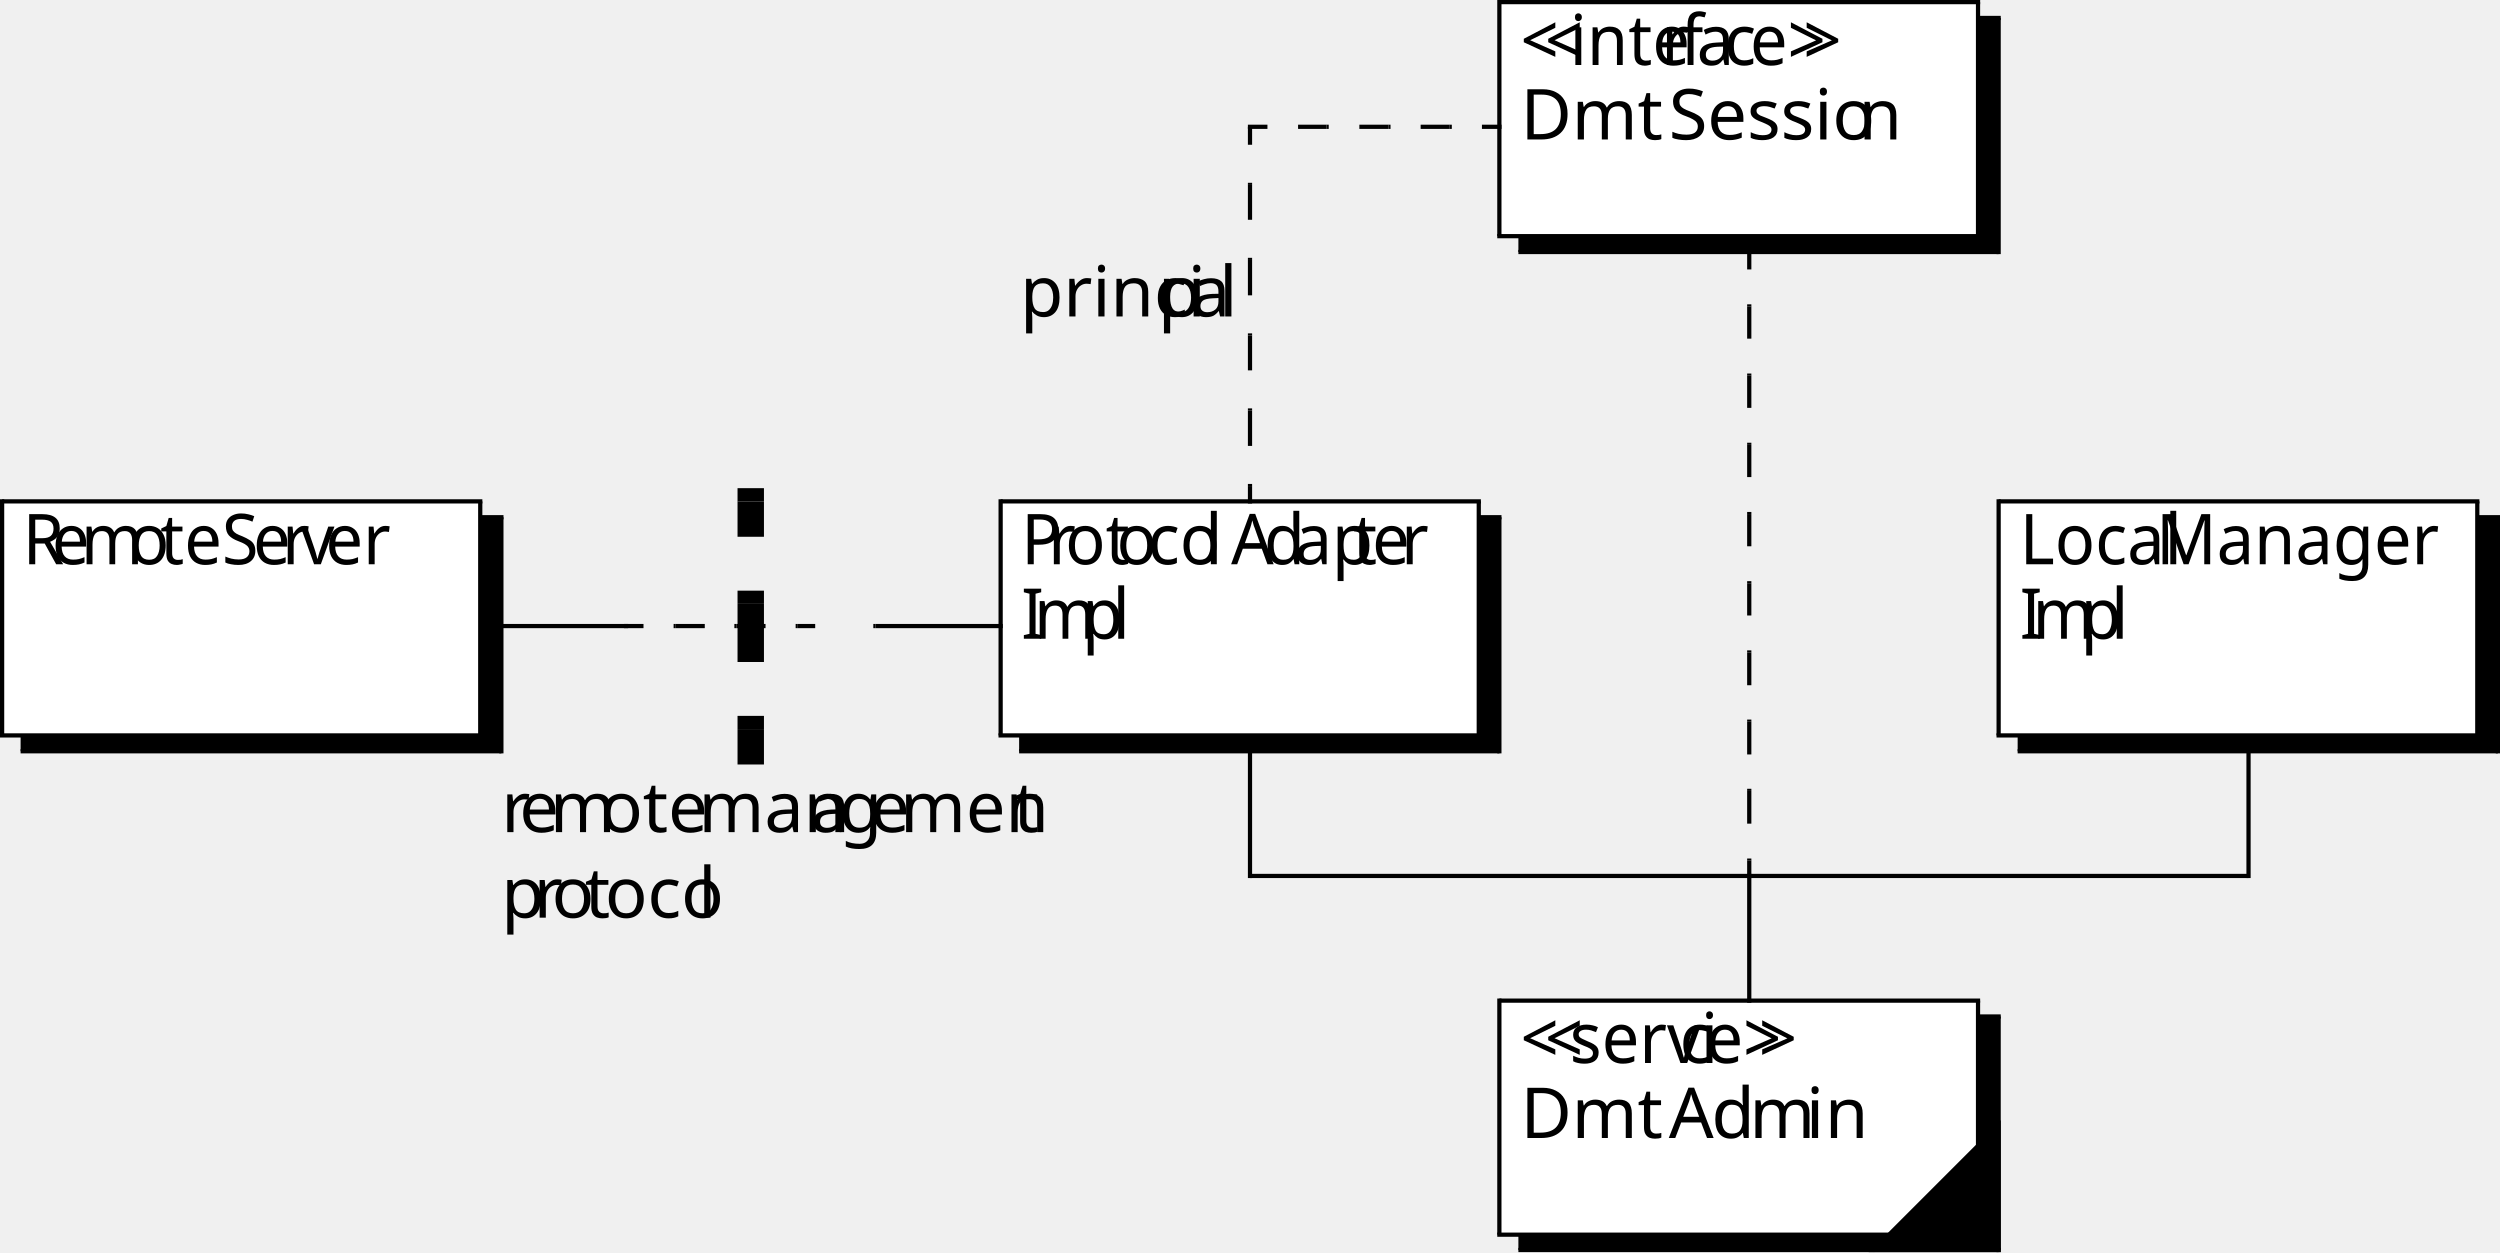
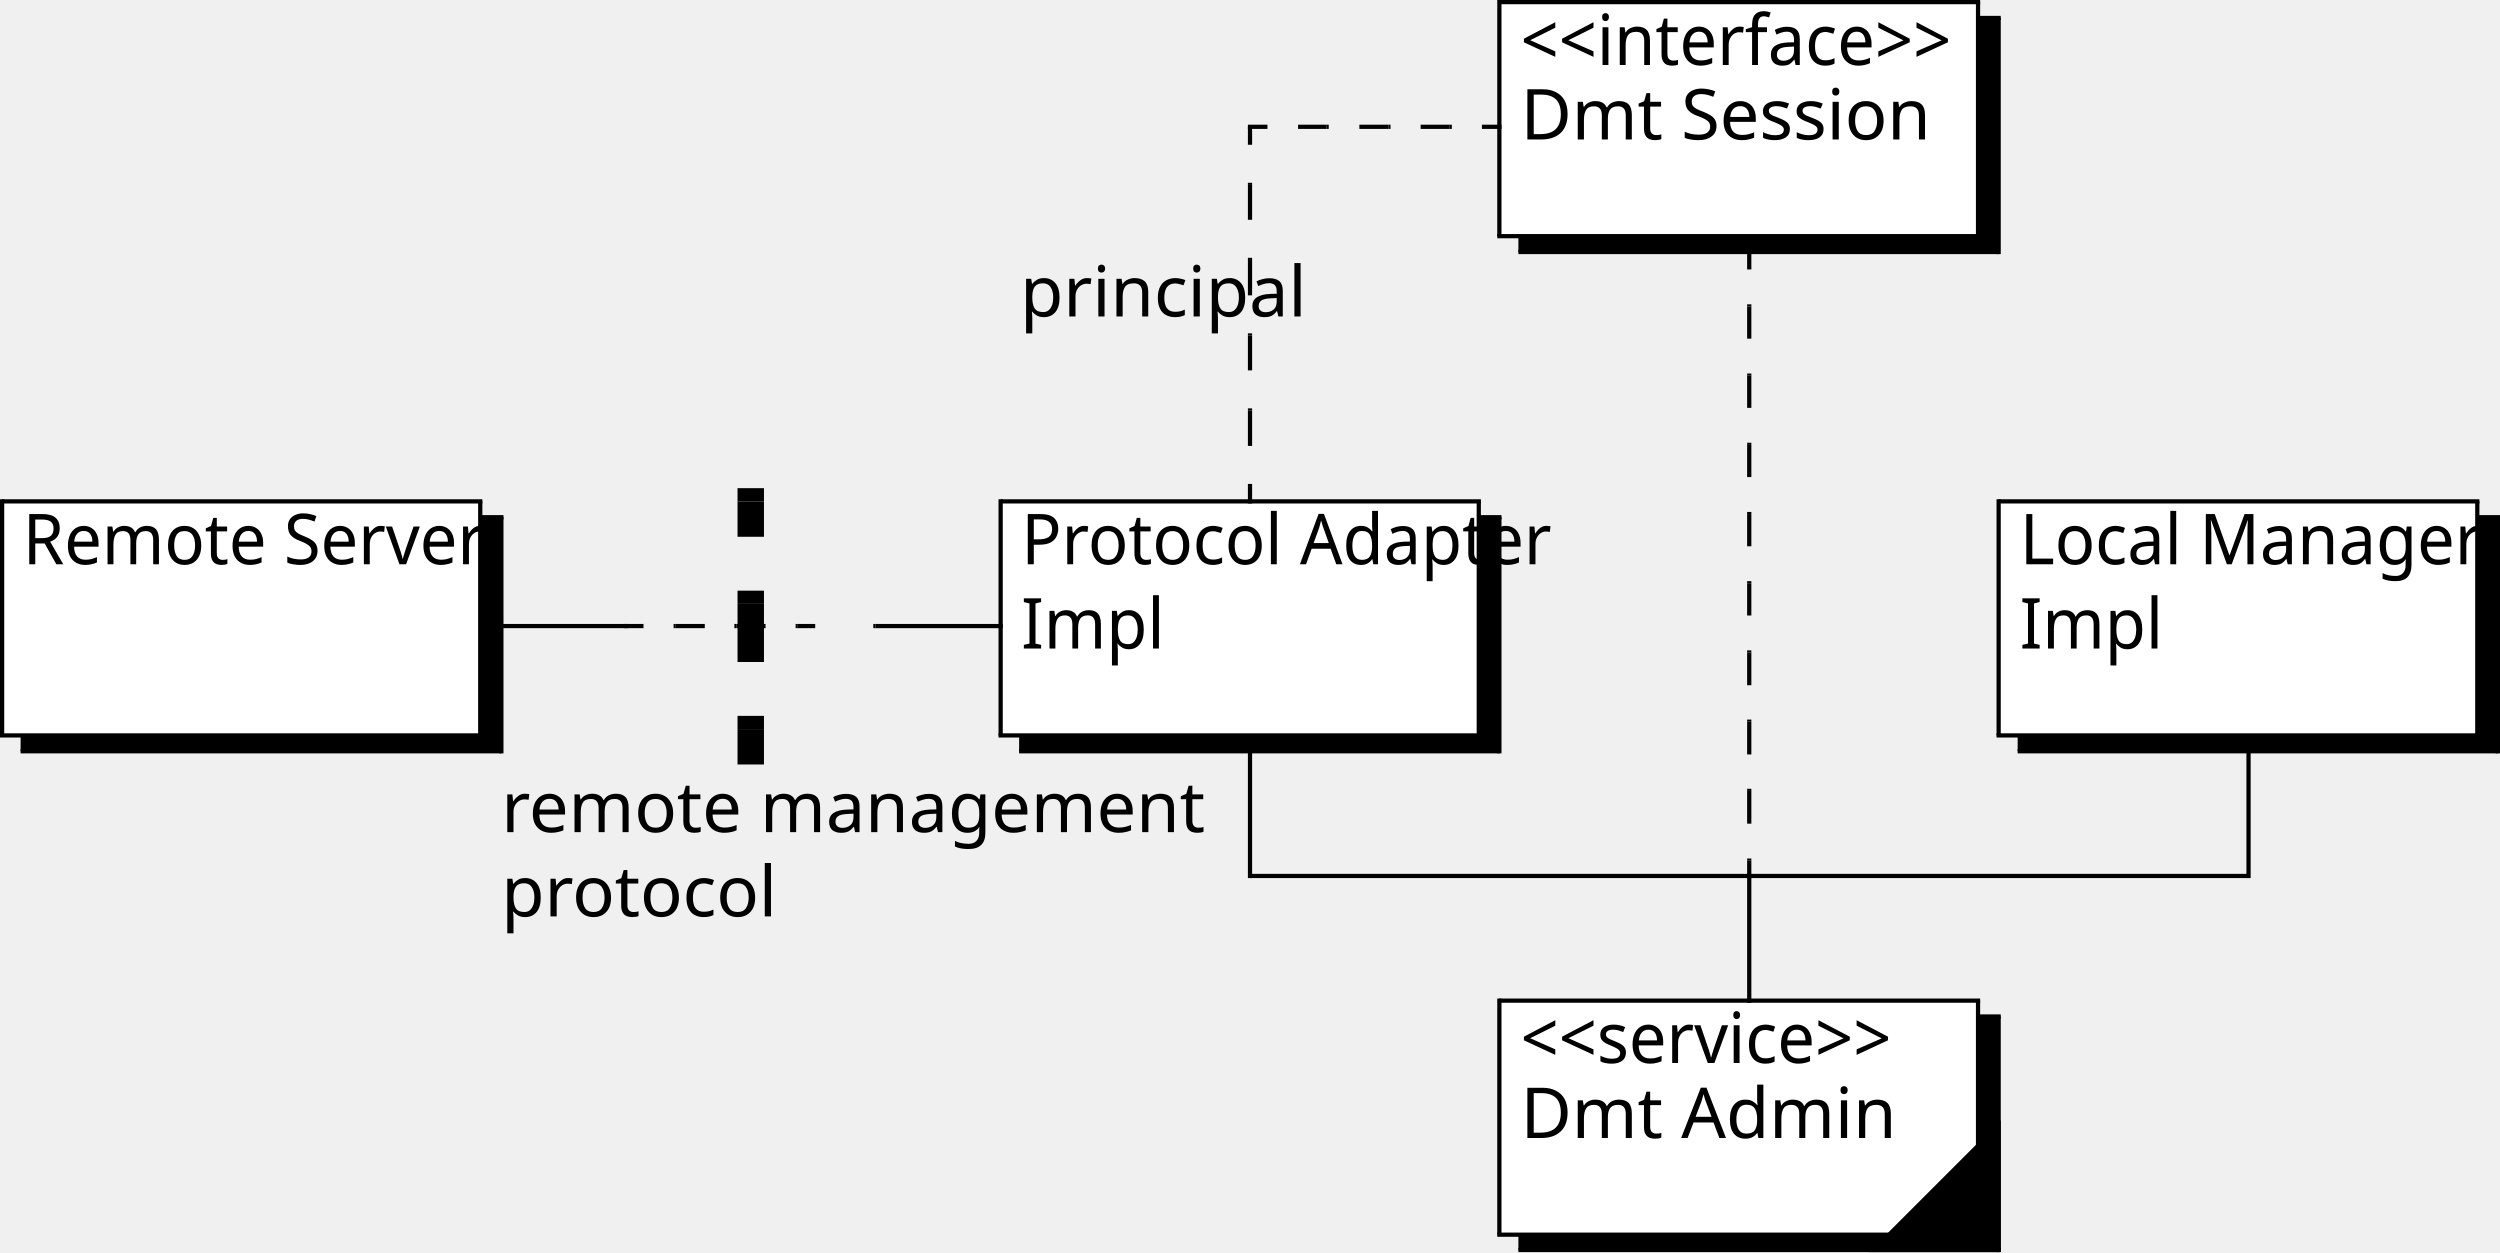
- <svg xmlns="http://www.w3.org/2000/svg" version="1.1" id="Layer_1" x="0px" y="0px" width="283.919px" height="142.2px" viewBox="0 0 283.919 142.2" style="enable-background:new 0 0 283.919 142.2;" xml:space="preserve">
+ <svg xmlns="http://www.w3.org/2000/svg" version="1.1" id="Layer_1" x="0px" y="0px" width="283.918px" height="142.2px" viewBox="0 0 283.918 142.2" enable-background="new 0 0 283.918 142.2" xml:space="preserve">
  <rect x="172.68" y="115.44" width="54.3" height="26.52" />
  <rect x="172.68" y="115.2" width="54.54" height="0.48" />
-   <rect x="226.74" y="115.44" width="0.48" height="26.76" />
-   <rect x="172.44" y="141.72" width="54.54" height="0.48" />
+   <rect x="226.741" y="115.44" width="0.479" height="26.76" />
+   <rect x="172.44" y="141.719" width="54.54" height="0.48" />
  <rect x="172.44" y="115.2" width="0.479" height="26.76" />
-   <rect x="170.28" y="113.641" style="fill:#FFFFFF;" width="54.36" height="26.579" />
+   <rect x="170.28" y="113.641" fill="#FFFFFF" width="54.36" height="26.578" />
  <rect x="170.28" y="113.4" width="54.6" height="0.479" />
-   <rect x="224.4" y="113.641" width="0.479" height="26.819" />
-   <rect x="170.04" y="139.98" width="54.601" height="0.479" />
+   <rect x="224.4" y="113.641" width="0.479" height="26.818" />
+   <rect x="170.04" y="139.98" width="54.602" height="0.479" />
  <rect x="170.04" y="113.4" width="0.48" height="26.819" />
-   <text transform="matrix(1 0 0 1.0522 172.6802 120.7197)">
-     <tspan x="0" y="0" style="font-family:'ProductusOSGiBookc'; font-size:7.584;">&lt;</tspan>
-     <tspan x="2.775" y="0" style="font-family:'ProductusOSGiBookc'; font-size:7.584;">&lt;</tspan>
-     <tspan x="5.589" y="0" style="font-family:'ProductusOSGiBookc'; font-size:7.584;">servi</tspan>
-     <tspan x="18.072" y="0" style="font-family:'ProductusOSGiBookc'; font-size:7.584;">c</tspan>
-     <tspan x="21.008" y="0" style="font-family:'ProductusOSGiBookc'; font-size:7.584;">e&gt;</tspan>
-     <tspan x="27.074" y="0" style="font-family:'ProductusOSGiBookc'; font-size:7.584;">&gt;</tspan>
-   </text>
-   <text transform="matrix(1 0 0 1 172.6802 129.2402)">
-     <tspan x="0" y="0" style="font-family:'ProductusSemibold'; font-size:7.98;">Dmt</tspan>
-     <tspan x="14.858" y="0" style="font-family:'ProductusSemibold'; font-size:7.98;"> </tspan>
-     <tspan x="16.838" y="0" style="font-family:'ProductusSemibold'; font-size:7.98;">A</tspan>
-     <tspan x="21.689" y="0" style="font-family:'ProductusSemibold'; font-size:7.98;">d</tspan>
-     <tspan x="26.007" y="0" style="font-family:'ProductusSemibold'; font-size:7.98;">m</tspan>
-     <tspan x="32.422" y="0" style="font-family:'ProductusSemibold'; font-size:7.98;">i</tspan>
-     <tspan x="34.577" y="0" style="font-family:'ProductusSemibold'; font-size:7.98;">n</tspan>
-   </text>
+   <text transform="matrix(0.9504 0 0 1 172.6802 120.7202)" font-family="'ProductusOSGiBookc'" font-size="7.98">&lt;&lt;service&gt;&gt;</text>
+   <text transform="matrix(1 0 0 1 172.6802 129.2407)" font-family="'ProductusSemibold'" font-size="7.98">Dmt Admin</text>
  <rect x="115.98" y="58.74" width="54.3" height="26.58" />
  <rect x="115.98" y="58.5" width="54.54" height="0.48" />
  <rect x="170.04" y="58.74" width="0.48" height="26.82" />
-   <rect x="115.74" y="85.08" width="54.54" height="0.48" />
+   <rect x="115.74" y="85.081" width="54.54" height="0.479" />
  <rect x="115.74" y="58.5" width="0.48" height="26.82" />
-   <rect x="113.64" y="56.94" style="fill:#FFFFFF;" width="54.3" height="26.58" />
+   <rect x="113.64" y="56.94" fill="#FFFFFF" width="54.3" height="26.58" />
  <rect x="113.64" y="56.7" width="54.541" height="0.48" />
-   <rect x="167.7" y="56.94" width="0.48" height="26.819" />
+   <rect x="167.7" y="56.94" width="0.48" height="26.818" />
  <rect x="113.4" y="83.28" width="54.54" height="0.479" />
  <rect x="113.4" y="56.7" width="0.48" height="26.82" />
-   <text transform="matrix(1 0 0 1.0522 115.98 64.0801)">
-     <tspan x="0" y="0" style="font-family:'ProductusOSGiBookc'; font-size:7.584;">P</tspan>
-     <tspan x="3.064" y="0" style="font-family:'ProductusOSGiBookc'; font-size:7.584;">r</tspan>
-     <tspan x="4.99" y="0" style="font-family:'ProductusOSGiBookc'; font-size:7.584;">ot</tspan>
-     <tspan x="10.822" y="0" style="font-family:'ProductusOSGiBookc'; font-size:7.584;">o</tspan>
-     <tspan x="14.364" y="0" style="font-family:'ProductusOSGiBookc'; font-size:7.584;">co</tspan>
-     <tspan x="20.894" y="0" style="font-family:'ProductusOSGiBookc'; font-size:7.584;">l </tspan>
-     <tspan x="23.836" y="0" style="font-family:'ProductusOSGiBookc'; font-size:7.584;">A</tspan>
-     <tspan x="27.56" y="0" style="font-family:'ProductusOSGiBookc'; font-size:7.584;">d</tspan>
-     <tspan x="31.041" y="0" style="font-family:'ProductusOSGiBookc'; font-size:7.584;">ap</tspan>
-     <tspan x="37.685" y="0" style="font-family:'ProductusOSGiBookc'; font-size:7.584;">t</tspan>
-     <tspan x="39.846" y="0" style="font-family:'ProductusOSGiBookc'; font-size:7.584;">e</tspan>
-     <tspan x="43.146" y="0" style="font-family:'ProductusOSGiBookc'; font-size:7.584;">r</tspan>
-     <tspan x="45.276" y="0" style="font-family:'ProductusOSGiBookc'; font-size:7.584;"> </tspan>
+   <text transform="matrix(0.9504 0 0 1 115.98 64.0806)" enable-background="new    ">
+     <tspan x="0" y="0" font-family="'ProductusOSGiBookc'" font-size="7.98">Protocol Adapter</tspan>
+     <tspan x="0" y="9.576" font-family="'ProductusOSGiBookc'" font-size="7.98">Impl</tspan>
  </text>
-   <text transform="matrix(1 0 0 1.0522 115.98 72.54)">
-     <tspan x="0" y="0" style="font-family:'ProductusOSGiBookc'; font-size:7.584;">I</tspan>
-     <tspan x="1.456" y="0" style="font-family:'ProductusOSGiBookc'; font-size:7.584;">m</tspan>
-     <tspan x="6.909" y="0" style="font-family:'ProductusOSGiBookc'; font-size:7.584;">p</tspan>
-     <tspan x="10.375" y="0" style="font-family:'ProductusOSGiBookc'; font-size:7.584;">l</tspan>
+   <text transform="matrix(1 0 0 1 56.9399 94.5005)" enable-background="new    ">
+     <tspan x="0" y="0" font-family="'ProductusOSGiBookc'" font-size="7.98">remote management</tspan>
+     <tspan x="0" y="9.576" font-family="'ProductusOSGiBookc'" font-size="7.98">protocol</tspan>
  </text>
-   <text transform="matrix(1 0 0 1 56.9399 94.5)">
-     <tspan x="0" y="0" style="font-family:'ProductusOSGiBookc'; font-size:7.98;">r</tspan>
-     <tspan x="2.043" y="0" style="font-family:'ProductusOSGiBookc'; font-size:7.98;">e</tspan>
-     <tspan x="5.522" y="0" style="font-family:'ProductusOSGiBookc'; font-size:7.98;">m</tspan>
-     <tspan x="11.228" y="0" style="font-family:'ProductusOSGiBookc'; font-size:7.98;">ote</tspan>
-     <tspan x="20.835" y="0" style="font-family:'ProductusOSGiBookc'; font-size:7.98;"> </tspan>
-     <tspan x="22.399" y="0" style="font-family:'ProductusOSGiBookc'; font-size:7.98;">man</tspan>
-     <tspan x="35.096" y="0" style="font-family:'ProductusOSGiBookc'; font-size:7.98;">a</tspan>
-     <tspan x="38.335" y="0" style="font-family:'ProductusOSGiBookc'; font-size:7.98;">g</tspan>
-     <tspan x="41.871" y="0" style="font-family:'ProductusOSGiBookc'; font-size:7.98;">e</tspan>
-     <tspan x="45.294" y="0" style="font-family:'ProductusOSGiBookc'; font-size:7.98;">men</tspan>
-     <tspan x="58.181" y="0" style="font-family:'ProductusOSGiBookc'; font-size:7.98;">t</tspan>
-   </text>
-   <polyline style="fill-rule:evenodd;clip-rule:evenodd;" points="226.98,127.8 212.82,141.96 226.98,141.96 " />
-   <polyline points="227.16,127.98 213,142.141 212.82,142.2 212.22,142.2 226.8,127.62 " />
-   <rect x="212.82" y="141.72" width="14.4" height="0.48" />
-   <polyline points="226.74,141.96 226.74,127.8 226.8,127.62 227.22,127.2 227.22,141.96 " />
+   <polyline points="226.98,127.799 212.82,141.959 226.98,141.959 " />
+   <polyline points="227.161,127.98 213,142.141 212.82,142.2 212.22,142.2 226.799,127.62 " />
+   <rect x="212.82" y="141.719" width="14.4" height="0.48" />
+   <polyline points="226.741,141.959 226.741,127.799 226.799,127.62 227.22,127.2 227.22,141.959 " />
  <rect x="172.68" y="2.04" width="54.3" height="26.58" />
  <rect x="172.68" y="1.8" width="54.54" height="0.48" />
-   <rect x="226.74" y="2.04" width="0.48" height="26.82" />
+   <rect x="226.741" y="2.04" width="0.479" height="26.82" />
  <rect x="172.44" y="28.38" width="54.54" height="0.48" />
  <rect x="172.44" y="1.8" width="0.479" height="26.82" />
-   <rect x="170.28" y="0.24" style="fill:#FFFFFF;" width="54.36" height="26.58" />
+   <rect x="170.28" y="0.24" fill="#FFFFFF" width="54.36" height="26.58" />
  <rect x="170.28" width="54.6" height="0.48" />
  <rect x="224.4" y="0.24" width="0.479" height="26.82" />
-   <rect x="170.04" y="26.58" width="54.601" height="0.48" />
+   <rect x="170.04" y="26.58" width="54.602" height="0.48" />
  <rect x="170.04" width="0.48" height="26.82" />
-   <text transform="matrix(1 0 0 1.0522 172.6802 7.3799)">
-     <tspan x="0" y="0" style="font-family:'ProductusOSGiBookc'; font-size:7.584;">&lt;</tspan>
-     <tspan x="2.775" y="0" style="font-family:'ProductusOSGiBookc'; font-size:7.584;">&lt;</tspan>
-     <tspan x="5.589" y="0" style="font-family:'ProductusOSGiBookc'; font-size:7.584;">inte</tspan>
-     <tspan x="15.994" y="0" style="font-family:'ProductusOSGiBookc'; font-size:7.584;">r</tspan>
-     <tspan x="18.148" y="0" style="font-family:'ProductusOSGiBookc'; font-size:7.584;">f</tspan>
-     <tspan x="20.014" y="0" style="font-family:'ProductusOSGiBookc'; font-size:7.584;">a</tspan>
-     <tspan x="23.123" y="0" style="font-family:'ProductusOSGiBookc'; font-size:7.584;">c</tspan>
-     <tspan x="26.059" y="0" style="font-family:'ProductusOSGiBookc'; font-size:7.584;">e&gt;</tspan>
-     <tspan x="32.126" y="0" style="font-family:'ProductusOSGiBookc'; font-size:7.584;">&gt;</tspan>
+   <text transform="matrix(0.9504 0 0 1 172.6802 7.3804)" font-family="'ProductusOSGiBookc'" font-size="7.98">&lt;&lt;interface&gt;&gt;</text>
+   <text transform="matrix(1 0 0 1 172.6802 15.8403)" font-family="'ProductusSemibold'" font-size="7.98">Dmt Session</text>
+   <rect x="198.418" y="28.38" width="0.48" height="0.24" />
+   <rect x="198.418" y="28.62" width="0.48" height="1.98" />
+   <rect x="198.418" y="34.561" width="0.48" height="0.239" />
+   <rect x="198.418" y="34.8" width="0.48" height="3.66" />
+   <rect x="198.418" y="42.42" width="0.48" height="0.24" />
+   <rect x="198.418" y="42.66" width="0.48" height="3.66" />
+   <rect x="198.418" y="50.28" width="0.48" height="0.24" />
+   <rect x="198.418" y="50.521" width="0.48" height="3.66" />
+   <rect x="198.418" y="58.141" width="0.48" height="0.239" />
+   <rect x="198.418" y="58.38" width="0.48" height="3.66" />
+   <rect x="198.418" y="66" width="0.48" height="0.24" />
+   <rect x="198.418" y="66.24" width="0.48" height="3.66" />
+   <rect x="198.418" y="73.86" width="0.48" height="0.24" />
+   <rect x="198.418" y="74.101" width="0.48" height="3.72" />
+   <rect x="198.418" y="81.719" width="0.48" height="0.24" />
+   <rect x="198.418" y="81.959" width="0.48" height="3.722" />
+   <rect x="198.418" y="89.581" width="0.48" height="0.239" />
+   <rect x="198.418" y="89.82" width="0.48" height="3.72" />
+   <rect x="198.418" y="97.5" width="0.48" height="0.24" />
+   <rect x="198.418" y="97.741" width="0.48" height="1.979" />
+   <rect x="229.379" y="58.74" width="54.301" height="26.58" />
+   <rect x="229.379" y="58.5" width="54.539" height="0.48" />
+   <rect x="283.44" y="58.74" width="0.479" height="26.82" />
+   <rect x="229.14" y="85.081" width="54.54" height="0.479" />
+   <rect x="229.14" y="58.5" width="0.479" height="26.82" />
+   <rect x="226.98" y="56.94" fill="#FFFFFF" width="54.358" height="26.58" />
+   <rect x="226.98" y="56.7" width="54.601" height="0.48" />
+   <rect x="281.1" y="56.94" width="0.479" height="26.818" />
+   <rect x="226.741" y="83.28" width="54.6" height="0.479" />
+   <rect x="226.741" y="56.7" width="0.479" height="26.82" />
+   <text transform="matrix(0.9504 0 0 1 229.3794 64.0806)" enable-background="new    ">
+     <tspan x="0" y="0" font-family="'ProductusOSGiBookc'" font-size="7.98">Local Manager</tspan>
+     <tspan x="0" y="9.576" font-family="'ProductusOSGiBookc'" font-size="7.98">Impl</tspan>
  </text>
-   <text transform="matrix(1 0 0 1 172.6802 15.8398)">
-     <tspan x="0" y="0" style="font-family:'ProductusSemibold'; font-size:7.98;">Dmt</tspan>
-     <tspan x="14.858" y="0" style="font-family:'ProductusSemibold'; font-size:7.98;"> </tspan>
-     <tspan x="16.838" y="0" style="font-family:'ProductusSemibold'; font-size:7.98;">Sessio</tspan>
-     <tspan x="38.398" y="0" style="font-family:'ProductusSemibold'; font-size:7.98;">n</tspan>
-   </text>
-   <rect x="198.419" y="28.38" width="0.48" height="0.24" />
-   <rect x="198.419" y="28.62" width="0.48" height="1.98" />
-   <rect x="198.419" y="34.561" width="0.48" height="0.239" />
-   <rect x="198.419" y="34.8" width="0.48" height="3.66" />
-   <rect x="198.419" y="42.42" width="0.48" height="0.24" />
-   <rect x="198.419" y="42.66" width="0.48" height="3.66" />
-   <rect x="198.419" y="50.28" width="0.48" height="0.24" />
-   <rect x="198.419" y="50.521" width="0.48" height="3.66" />
-   <rect x="198.419" y="58.141" width="0.48" height="0.239" />
-   <rect x="198.419" y="58.38" width="0.48" height="3.66" />
-   <rect x="198.419" y="66" width="0.48" height="0.24" />
-   <rect x="198.419" y="66.24" width="0.48" height="3.66" />
-   <rect x="198.419" y="73.86" width="0.48" height="0.24" />
-   <rect x="198.419" y="74.101" width="0.48" height="3.72" />
-   <rect x="198.419" y="81.72" width="0.48" height="0.24" />
-   <rect x="198.419" y="81.96" width="0.48" height="3.721" />
-   <rect x="198.419" y="89.58" width="0.48" height="0.24" />
-   <rect x="198.419" y="89.82" width="0.48" height="3.72" />
-   <rect x="198.419" y="97.5" width="0.48" height="0.24" />
-   <rect x="198.419" y="97.74" width="0.48" height="1.979" />
-   <rect x="229.379" y="58.74" width="54.301" height="26.58" />
-   <rect x="229.379" y="58.5" width="54.54" height="0.48" />
-   <rect x="283.44" y="58.74" width="0.479" height="26.82" />
-   <rect x="229.14" y="85.08" width="54.54" height="0.48" />
-   <rect x="229.14" y="58.5" width="0.479" height="26.82" />
-   <rect x="226.98" y="56.94" style="fill:#FFFFFF;" width="54.359" height="26.58" />
-   <rect x="226.98" y="56.7" width="54.6" height="0.48" />
-   <rect x="281.1" y="56.94" width="0.479" height="26.819" />
-   <rect x="226.74" y="83.28" width="54.6" height="0.479" />
-   <rect x="226.74" y="56.7" width="0.48" height="26.82" />
-   <text transform="matrix(1 0 0 1.0522 229.3794 64.0801)">
-     <tspan x="0" y="0" style="font-family:'ProductusOSGiBookc'; font-size:7.584;">Local</tspan>
-     <tspan x="13.932" y="0" style="font-family:'ProductusOSGiBookc'; font-size:7.584;"> </tspan>
-     <tspan x="15.486" y="0" style="font-family:'ProductusOSGiBookc'; font-size:7.584;">Manager </tspan>
-   </text>
-   <text transform="matrix(1 0 0 1.0522 229.3794 72.54)">
-     <tspan x="0" y="0" style="font-family:'ProductusOSGiBookc'; font-size:7.584;">I</tspan>
-     <tspan x="1.456" y="0" style="font-family:'ProductusOSGiBookc'; font-size:7.584;">m</tspan>
-     <tspan x="6.909" y="0" style="font-family:'ProductusOSGiBookc'; font-size:7.584;">p</tspan>
-     <tspan x="10.375" y="0" style="font-family:'ProductusOSGiBookc'; font-size:7.584;">l</tspan>
-   </text>
-   <rect x="141.72" y="85.08" width="0.479" height="14.64" />
-   <rect x="141.959" y="99.24" width="56.94" height="0.479" />
-   <rect x="198.419" y="99.48" width="0.48" height="14.399" />
-   <rect x="255.12" y="85.08" width="0.48" height="14.64" />
-   <rect x="198.419" y="99.24" width="56.94" height="0.479" />
+   <rect x="141.72" y="85.081" width="0.479" height="14.639" />
+   <rect x="141.959" y="99.241" width="56.94" height="0.479" />
+   <rect x="198.418" y="99.48" width="0.48" height="14.399" />
+   <rect x="255.12" y="85.081" width="0.48" height="14.639" />
+   <rect x="198.418" y="99.241" width="56.94" height="0.479" />
  <rect x="2.58" y="58.74" width="54.36" height="26.58" />
  <rect x="2.58" y="58.5" width="54.6" height="0.48" />
  <rect x="56.7" y="58.74" width="0.48" height="26.82" />
-   <rect x="2.34" y="85.08" width="54.6" height="0.48" />
+   <rect x="2.34" y="85.081" width="54.6" height="0.479" />
  <rect x="2.34" y="58.5" width="0.48" height="26.82" />
-   <rect x="0.24" y="56.94" style="fill:#FFFFFF;" width="54.3" height="26.58" />
+   <rect x="0.24" y="56.94" fill="#FFFFFF" width="54.3" height="26.58" />
  <rect x="0.24" y="56.7" width="54.54" height="0.48" />
-   <rect x="54.3" y="56.94" width="0.48" height="26.819" />
+   <rect x="54.3" y="56.94" width="0.48" height="26.818" />
  <rect y="83.28" width="54.54" height="0.479" />
  <rect y="56.7" width="0.48" height="26.82" />
-   <text transform="matrix(1 0 0 1.0522 2.5796 64.0801)">
-     <tspan x="0" y="0" style="font-family:'ProductusOSGiBookc'; font-size:7.584;">R</tspan>
-     <tspan x="3.314" y="0" style="font-family:'ProductusOSGiBookc'; font-size:7.584;">e</tspan>
-     <tspan x="6.613" y="0" style="font-family:'ProductusOSGiBookc'; font-size:7.584;">m</tspan>
-     <tspan x="12.066" y="0" style="font-family:'ProductusOSGiBookc'; font-size:7.584;">o</tspan>
-     <tspan x="15.608" y="0" style="font-family:'ProductusOSGiBookc'; font-size:7.584;">te</tspan>
-     <tspan x="21.122" y="0" style="font-family:'ProductusOSGiBookc'; font-size:7.584;"> </tspan>
-     <tspan x="22.623" y="0" style="font-family:'ProductusOSGiBookc'; font-size:7.584;">S</tspan>
-     <tspan x="26.157" y="0" style="font-family:'ProductusOSGiBookc'; font-size:7.584;">e</tspan>
-     <tspan x="29.456" y="0" style="font-family:'ProductusOSGiBookc'; font-size:7.584;">r</tspan>
-     <tspan x="31.557" y="0" style="font-family:'ProductusOSGiBookc'; font-size:7.584;">v</tspan>
-     <tspan x="34.378" y="0" style="font-family:'ProductusOSGiBookc'; font-size:7.584;">er</tspan>
-   </text>
+   <text transform="matrix(0.9504 0 0 1 2.5796 64.0806)" font-family="'ProductusOSGiBookc'" font-size="7.98">Remote Server</text>
  <rect x="56.7" y="70.86" width="0.24" height="0.479" />
  <rect x="56.94" y="70.86" width="14.4" height="0.479" />
  <rect x="70.86" y="70.86" width="0.24" height="0.479" />
  <rect x="71.1" y="70.86" width="1.98" height="0.479" />
  <rect x="76.5" y="70.86" width="0.24" height="0.479" />
  <rect x="76.74" y="70.86" width="3.3" height="0.479" />
  <rect x="83.4" y="70.86" width="0.24" height="0.479" />
  <rect x="83.64" y="70.86" width="3.3" height="0.479" />
  <rect x="90.36" y="70.86" width="0.24" height="0.479" />
  <rect x="90.6" y="70.86" width="1.98" height="0.479" />
-   <text transform="matrix(1 0 0 1 56.9399 104.2197)">
-     <tspan x="0" y="0" style="font-family:'ProductusOSGiBookc'; font-size:7.98;">p</tspan>
-     <tspan x="3.671" y="0" style="font-family:'ProductusOSGiBookc'; font-size:7.98;">r</tspan>
-     <tspan x="5.714" y="0" style="font-family:'ProductusOSGiBookc'; font-size:7.98;">o</tspan>
-     <tspan x="9.48" y="0" style="font-family:'ProductusOSGiBookc'; font-size:7.98;">t</tspan>
-     <tspan x="11.762" y="0" style="font-family:'ProductusOSGiBookc'; font-size:7.98;">oco</tspan>
-     <tspan x="22.368" y="0" style="font-family:'ProductusOSGiBookc'; font-size:7.98;">l</tspan>
-   </text>
  <rect x="99.18" y="70.86" width="0.24" height="0.479" />
  <rect x="99.42" y="70.86" width="14.46" height="0.479" />
  <rect x="170.28" y="14.16" width="0.24" height="0.48" />
-   <rect x="168.3" y="14.16" width="1.979" height="0.48" />
+   <rect x="168.299" y="14.16" width="1.979" height="0.48" />
  <rect x="164.64" y="14.16" width="0.239" height="0.48" />
-   <rect x="161.339" y="14.16" width="3.301" height="0.48" />
-   <rect x="157.68" y="14.16" width="0.239" height="0.48" />
+   <rect x="161.338" y="14.16" width="3.302" height="0.48" />
+   <rect x="157.68" y="14.16" width="0.238" height="0.48" />
  <rect x="154.379" y="14.16" width="3.301" height="0.48" />
-   <rect x="150.66" y="14.16" width="0.24" height="0.48" />
-   <rect x="147.419" y="14.16" width="3.24" height="0.48" />
+   <rect x="150.661" y="14.16" width="0.239" height="0.48" />
+   <rect x="147.418" y="14.16" width="3.24" height="0.48" />
  <rect x="141.72" y="14.16" width="2.22" height="0.48" />
  <rect x="141.72" y="14.4" width="0.479" height="2.04" />
  <rect x="141.72" y="20.76" width="0.479" height="0.24" />
  <rect x="141.72" y="21" width="0.479" height="3.96" />
  <rect x="141.72" y="29.28" width="0.479" height="0.24" />
  <rect x="141.72" y="29.521" width="0.479" height="4.02" />
  <rect x="141.72" y="37.86" width="0.479" height="0.24" />
  <rect x="141.72" y="38.101" width="0.479" height="3.96" />
  <rect x="141.72" y="46.38" width="0.479" height="0.24" />
  <rect x="141.72" y="46.62" width="0.479" height="4.021" />
  <rect x="141.72" y="54.96" width="0.479" height="0.24" />
  <rect x="141.72" y="55.2" width="0.479" height="1.98" />
-   <text transform="matrix(1 0 0 1 115.8599 35.9404)">
-     <tspan x="0" y="0" style="font-family:'ProductusOSGiBookc'; font-size:7.98;">princi</tspan>
-     <tspan x="15.656" y="0" style="font-family:'ProductusOSGiBookc'; font-size:7.98;">p</tspan>
-     <tspan x="19.375" y="0" style="font-family:'ProductusOSGiBookc'; font-size:7.98;">a</tspan>
-     <tspan x="22.615" y="0" style="font-family:'ProductusOSGiBookc'; font-size:7.98;">l</tspan>
-   </text>
+   <text transform="matrix(1 0 0 1 115.8599 35.9409)" font-family="'ProductusOSGiBookc'" font-size="7.98">principal</text>
  <rect x="83.76" y="55.44" width="3" height="1.5" />
  <rect x="83.76" y="56.94" width="3" height="4.02" />
  <rect x="83.76" y="67.08" width="3" height="1.5" />
  <rect x="83.76" y="68.58" width="3" height="6.601" />
-   <rect x="83.76" y="81.3" width="3" height="1.5" />
-   <rect x="83.76" y="82.8" width="3" height="4.021" />
+   <rect x="83.76" y="81.299" width="3" height="1.5" />
+   <rect x="83.76" y="82.799" width="3" height="4.021" />
</svg>
